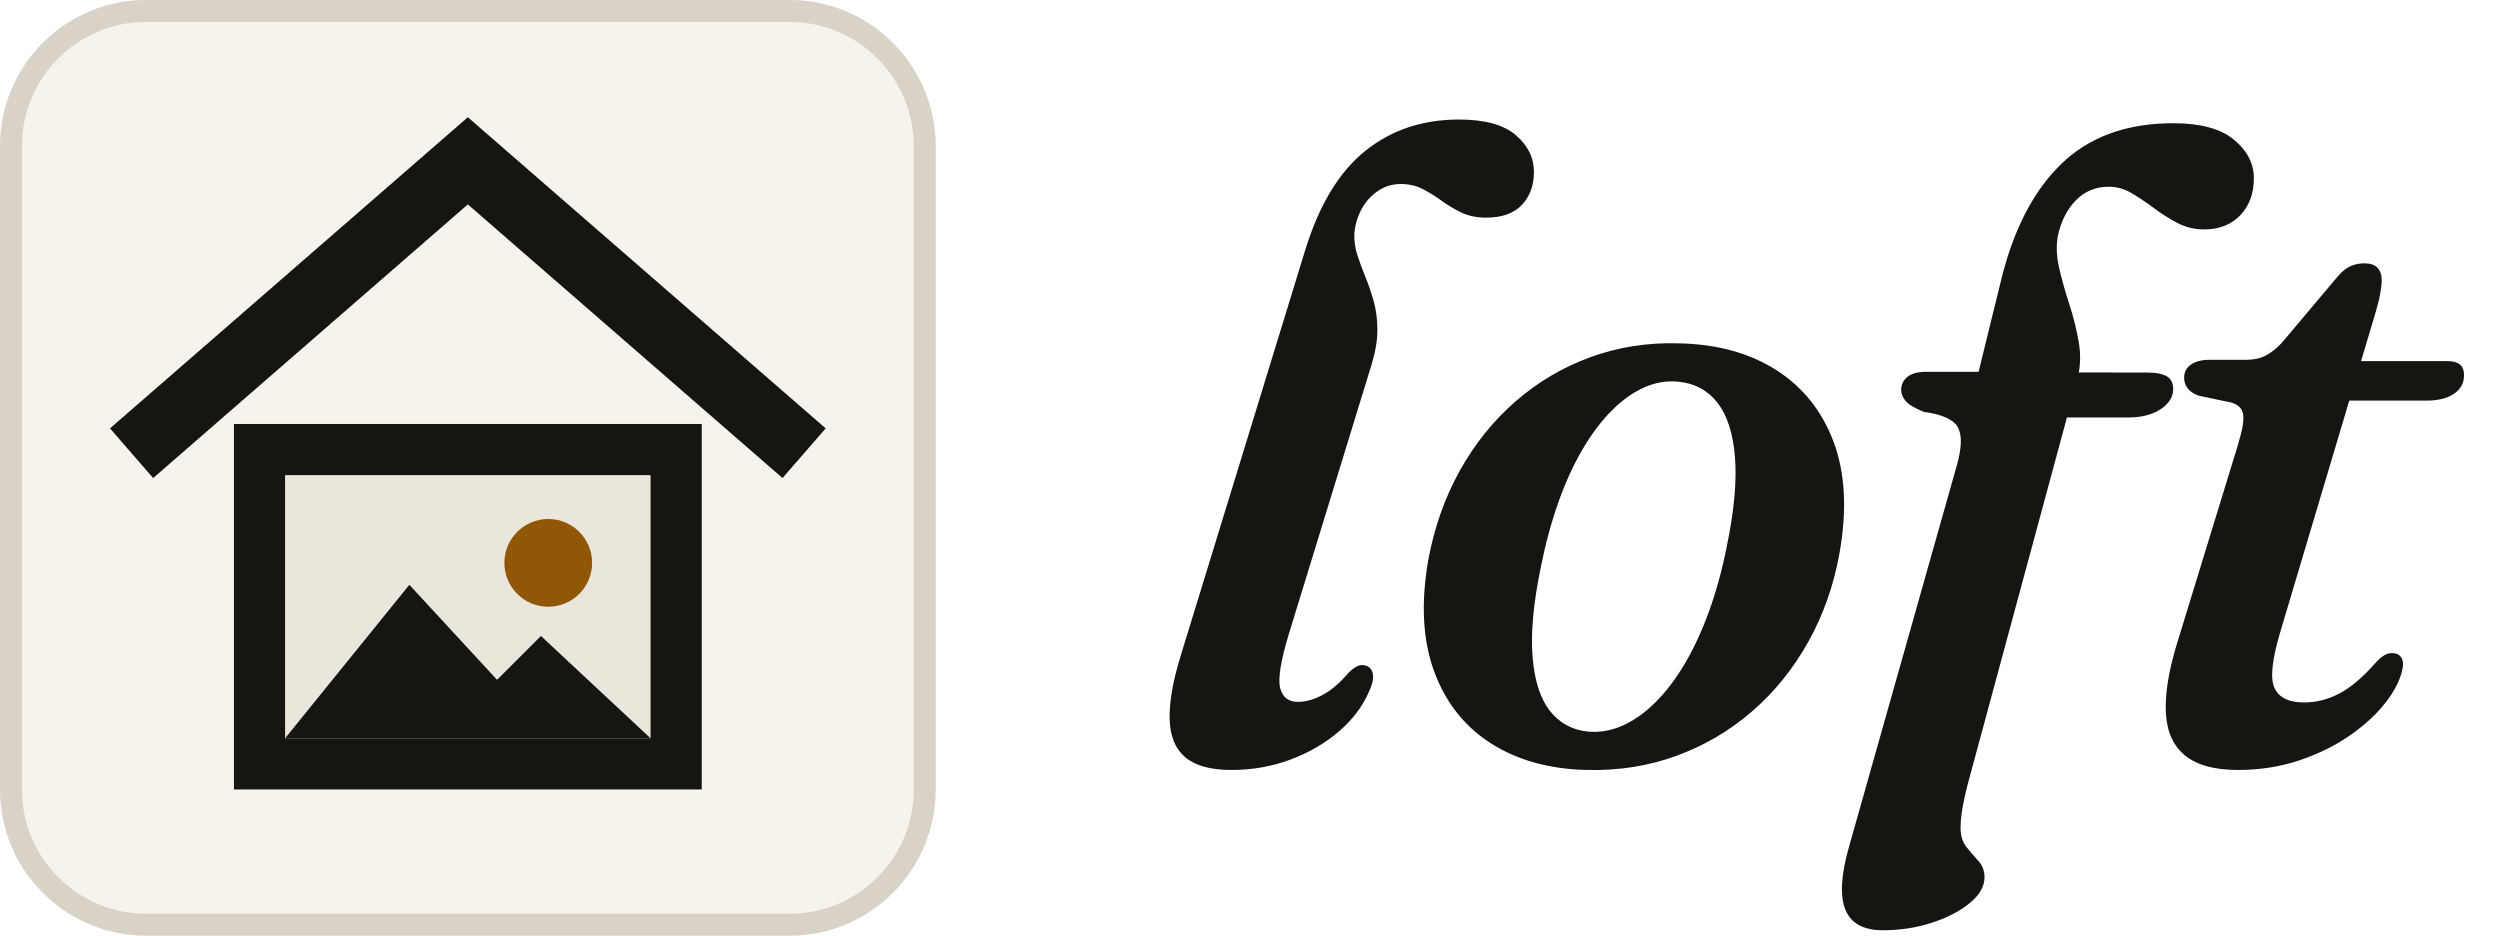
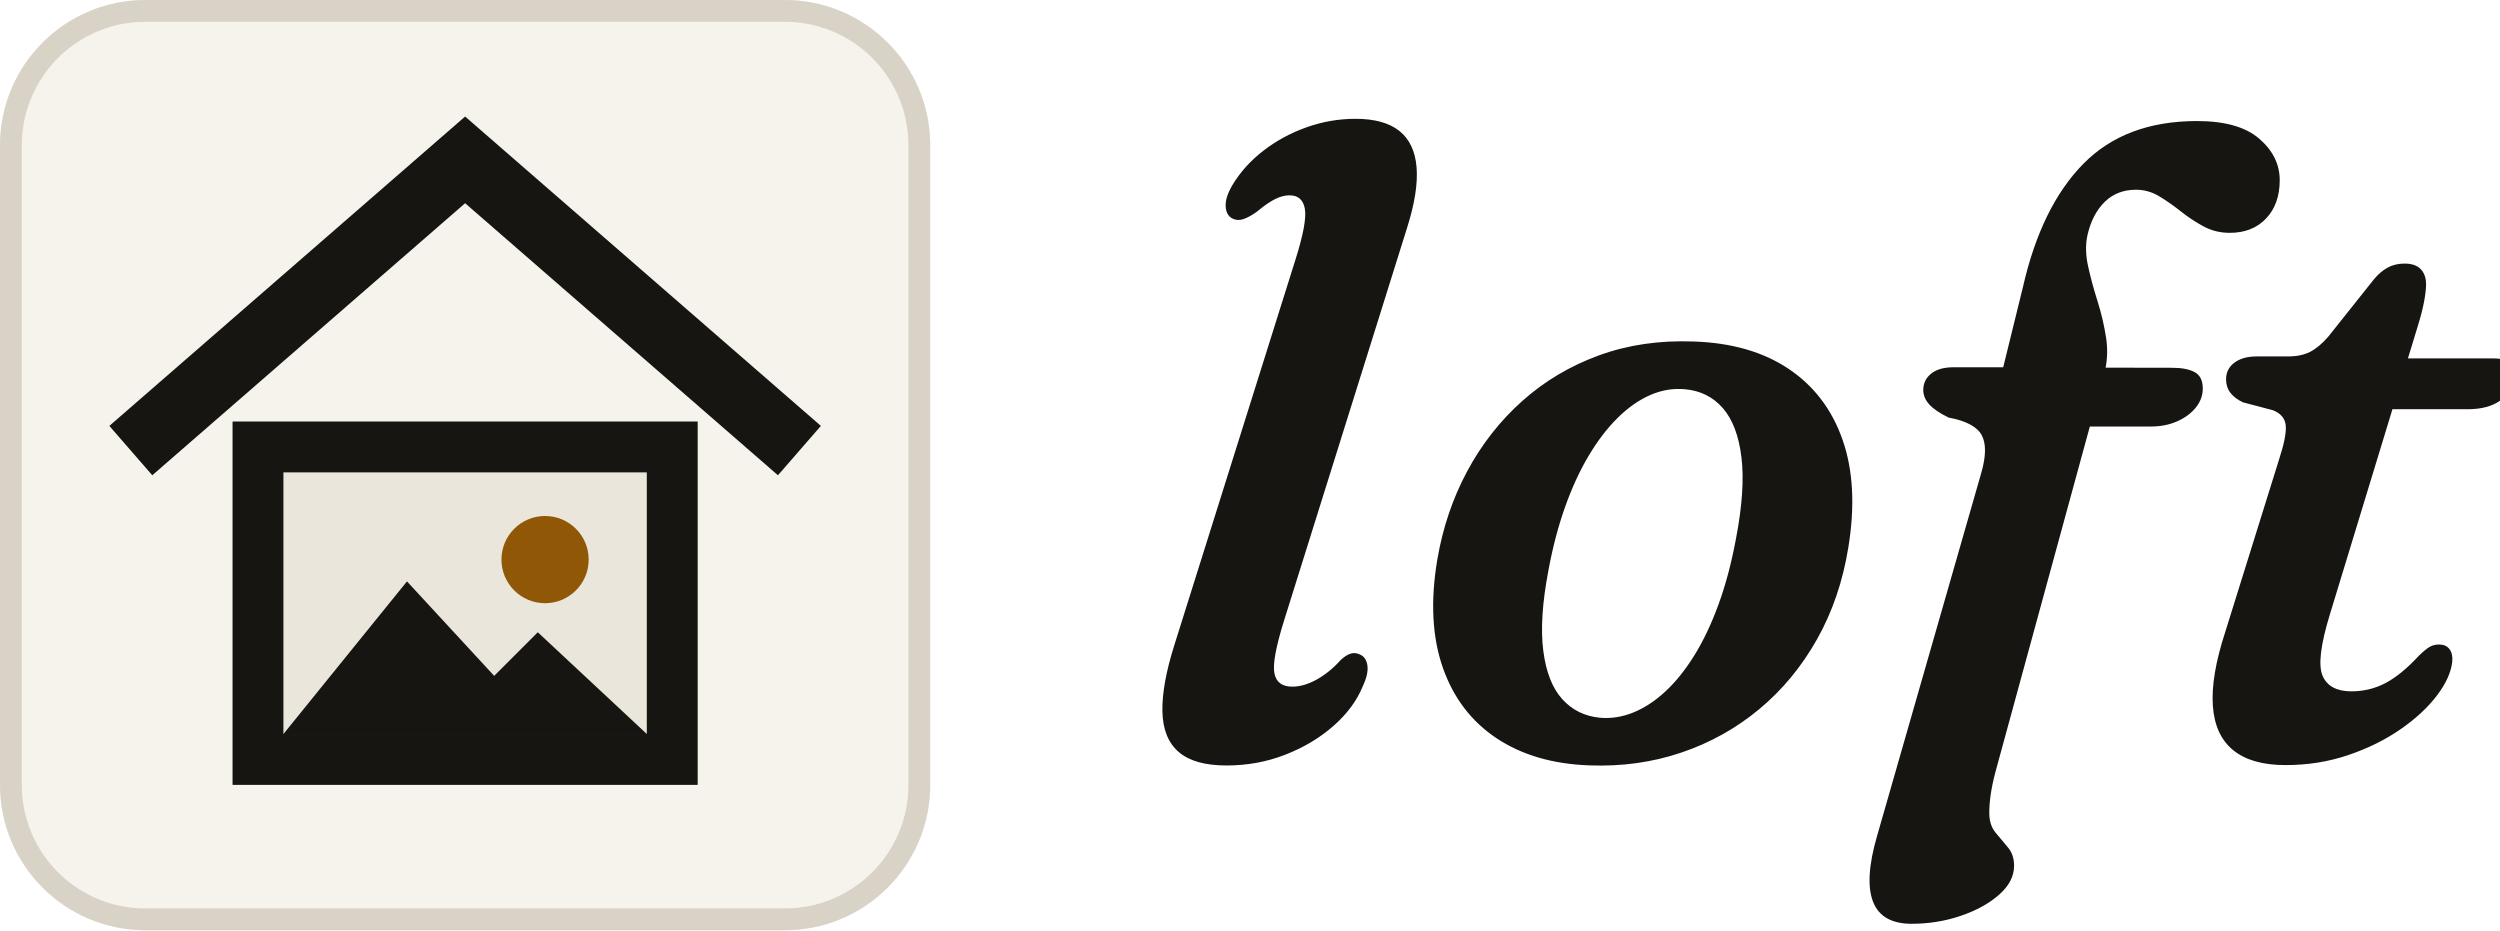
- <svg xmlns="http://www.w3.org/2000/svg" viewBox="0 0 171 64" width="171" height="64">
+ <svg xmlns="http://www.w3.org/2000/svg" viewBox="0 0 172 64" width="172" height="64">
  <rect width="64" height="64" rx="10" fill="#f6f3ec" />
  <rect x="0.75" y="0.75" width="62.5" height="62.5" rx="9.25" fill="none" stroke="#d9d3c7" stroke-width="1.5" />
  <path d="M9 31L32 11L55 31" fill="none" stroke="#171512" stroke-width="4.5" />
  <rect x="16" y="29" width="32" height="25" fill="#171512" />
  <rect x="19.5" y="32.5" width="25" height="18" fill="#ebe6db" />
  <circle cx="37.5" cy="38.5" r="3" fill="#8f5706" />
  <path d="M19.5 50.5L28 40L34 46.5L37 43.5L44.5 50.5Z" fill="#171512" />
-   <path transform="translate(77.74 52) scale(0.03045)" d="M724.525 -1439.237Q810.801 -1439.237 851.722 -1404.362Q892.643 -1369.487 892.643 -1321.488Q892.643 -1276.12 865.544 -1247.482Q838.446 -1218.844 785.578 -1218.844Q753.63 -1218.844 729.887 -1230.179Q706.143 -1241.515 685.439 -1256.6Q664.735 -1271.686 643.025 -1283.021Q621.314 -1294.357 593.433 -1294.357Q565.551 -1294.357 542.643 -1279.074Q519.736 -1263.791 505.782 -1238.488Q491.828 -1213.186 489.223 -1182.475Q488.354 -1158.607 495.979 -1134.936Q503.604 -1111.265 513.96 -1085.962Q524.315 -1060.659 532.539 -1031.679Q540.762 -1002.699 540.973 -967.758Q541.184 -932.817 528.355 -890.172L341.959 -283.144Q314.657 -192.775 322.676 -161.94Q330.696 -131.104 362.341 -131.104Q389.051 -131.104 418.374 -146.933Q447.696 -162.762 475.407 -195.697Q488.722 -208.841 497.952 -212.177Q507.183 -215.512 516.696 -211.907Q528.88 -207.499 530.985 -192.295Q533.09 -177.092 521.643 -152.895Q500.156 -103.592 453.807 -64.033Q407.459 -24.474 345.347 -1.316Q283.236 21.842 212.973 21.842Q143.604 21.842 109.874 -6.322Q76.144 -34.487 74.348 -91Q72.552 -147.513 98.368 -232.157L379.079 -1146.567Q426.039 -1298.54 513.887 -1368.889Q601.736 -1439.237 724.525 -1439.237ZM1217.815 -936.486Q1346.828 -933.92 1436.926 -876.493Q1527.024 -819.065 1565.952 -714.644Q1604.88 -610.224 1579.064 -465.224Q1559.485 -356.342 1508.768 -265.671Q1458.051 -175 1382.65 -109.77Q1307.249 -44.54 1213.117 -10.046Q1118.986 24.447 1012.144 21.842Q886.157 19.237 796.75 -37.48Q707.342 -94.197 668.723 -198.888Q630.105 -303.578 654.986 -448.17Q675.263 -558.802 725.723 -649.716Q776.184 -740.631 851.045 -805.861Q925.907 -871.091 1019.17 -905.289Q1112.433 -939.486 1217.815 -936.486ZM1012.709 -64.486Q1052.578 -60.578 1091.124 -77.519Q1129.67 -94.46 1165.282 -129.836Q1200.894 -165.211 1231.525 -216.889Q1262.157 -268.567 1286.262 -335.35Q1310.367 -402.134 1326.052 -481.239Q1350.775 -601.396 1344.216 -681.093Q1337.656 -760.79 1305.196 -802.705Q1272.736 -844.619 1218.17 -850.158Q1178.538 -854.329 1140.598 -837.553Q1102.657 -820.776 1067.433 -785.433Q1032.209 -750.091 1001.749 -698.248Q971.288 -646.406 947.453 -579.195Q923.617 -511.984 907.801 -432.221Q883.078 -311.971 889.565 -232.255Q896.052 -152.538 928.203 -111.334Q960.354 -70.131 1012.709 -64.486ZM1994.092 -769.962 2031.184 -871.263 2271.078 -870.829Q2298.723 -870.829 2313.63 -862.75Q2328.538 -854.671 2328.538 -833.369Q2328.538 -816.04 2315.65 -801.415Q2302.762 -786.791 2280.341 -778.376Q2257.92 -769.962 2228.171 -769.962ZM1717.592 -831.935Q1717.592 -849.763 1731.665 -861.165Q1745.737 -872.566 1774.315 -872.566H1891.5L1940.04 -1070.067Q1981.171 -1245.488 2075.901 -1338.211Q2170.631 -1430.934 2328.907 -1430.934Q2420.446 -1430.934 2465.13 -1393.941Q2509.814 -1356.948 2509.814 -1307.58Q2509.814 -1255.975 2479.268 -1224.172Q2448.722 -1192.37 2398.17 -1192.37Q2365.564 -1192.37 2337.854 -1207.008Q2310.143 -1221.646 2285.163 -1240.317Q2260.183 -1258.988 2235.585 -1273.626Q2210.986 -1288.264 2183.802 -1288.264Q2140.223 -1288.264 2110.526 -1258.218Q2080.828 -1228.172 2070.026 -1180.001Q2063.157 -1146.804 2072.184 -1107.074Q2081.21 -1067.343 2095.203 -1024.547Q2109.197 -981.751 2116.592 -938.488Q2123.986 -895.225 2112.921 -854.896L1866.473 56.027Q1858.775 86.12 1854.894 109.652Q1851.012 133.185 1851.012 152.054Q1851.012 178.593 1864.453 195.231Q1877.894 211.869 1891.334 226.613Q1904.775 241.356 1904.775 263.211Q1904.775 293.408 1871.847 320.658Q1838.92 347.908 1786.788 364.915Q1734.657 381.921 1676.512 381.921Q1610.986 381.921 1592.223 335.645Q1573.46 289.369 1600.105 195.435L1842.5 -661.988Q1859.303 -721.159 1845.059 -747.6Q1830.816 -774.041 1768.302 -782.554Q1737.421 -795.146 1727.507 -807.047Q1717.592 -818.948 1717.592 -831.935ZM2458.408 -803.619 2385.592 -818.961Q2369.237 -824.803 2361.191 -835.336Q2353.145 -845.869 2353.145 -859.29Q2353.145 -878.052 2368.552 -888.769Q2383.96 -899.486 2410.17 -899.486H2493.657Q2518.157 -899.486 2536.868 -909.269Q2555.578 -919.052 2572.933 -938.012L2699.132 -1087.842Q2713.052 -1103.868 2727.473 -1110.058Q2741.894 -1116.249 2758.184 -1116.249Q2777.749 -1116.249 2787.381 -1106.335Q2797.012 -1096.42 2797.012 -1078.46Q2797.012 -1067.644 2793.841 -1049.217Q2790.67 -1030.79 2783.46 -1006.658L2569.762 -290.275Q2541.052 -194.92 2556.176 -162.361Q2571.301 -129.802 2622.143 -129.802Q2663.893 -129.802 2702.097 -150.006Q2740.301 -170.21 2781.998 -217.526Q2794.38 -231.104 2803.024 -235.96Q2811.669 -240.815 2821.116 -240.683Q2833.3 -240.618 2839.998 -232.144Q2846.695 -223.67 2844.3 -208.591Q2838.234 -172.197 2807.635 -132.032Q2777.037 -91.868 2727.346 -56.947Q2677.656 -22.026 2613.097 -0.092Q2548.538 21.842 2473.985 21.842Q2396.473 21.842 2356.585 -9.566Q2316.697 -40.973 2312.414 -103.013Q2308.131 -165.052 2335.815 -257.736L2474.039 -708.357Q2489.289 -758.04 2485.572 -777.659Q2481.855 -797.277 2458.408 -803.619ZM2659.092 -807.803 2688.131 -896.447H2946.262Q2981.946 -896.447 2981.946 -865.066Q2981.946 -838.356 2959.209 -823.079Q2936.472 -807.803 2897.71 -807.803Z" fill="#171512" />
+   <path transform="translate(77.74 52) scale(0.03045)" d="M626 -1192.46 348.01 -304.93Q320.37 -216.19 326.45 -186.23Q332.53 -156.27 366.78 -156.27Q393.04 -156.27 422.27 -172.5Q451.5 -188.73 476.72 -217.08Q489.72 -228.65 499.67 -231.2Q509.62 -233.75 519.96 -228.78Q533.78 -222.75 536.53 -204.17Q539.28 -185.59 526.28 -157.58Q506.36 -108.54 460.05 -67.76Q413.74 -26.98 351.12 -2.57Q288.5 21.84 218.22 21.84Q145.47 21.84 110.08 -8.74Q74.68 -39.32 73.35 -100.19Q72.03 -161.07 100.68 -251.29L373.42 -1119.3Q400.55 -1204.69 395.28 -1235.54Q390 -1266.4 360.51 -1266.4Q344.94 -1266.4 327.81 -1257.83Q310.68 -1249.26 286.21 -1228.97Q268.93 -1216.67 255.71 -1212.47Q242.5 -1208.28 231.26 -1214.15Q217.28 -1221.58 216.28 -1241.75Q215.27 -1261.92 231.43 -1289.38Q257.66 -1333.2 301.1 -1366.9Q344.55 -1400.6 398.56 -1419.93Q452.57 -1439.27 509.8 -1439.27Q574.41 -1439.27 608.82 -1411.81Q643.23 -1384.34 647.65 -1329.45Q652.08 -1274.57 626 -1192.46ZM1273.31 -936.12Q1402.29 -932.01 1488.37 -874.23Q1574.44 -816.44 1610.26 -713.68Q1646.08 -610.91 1623.22 -471.21Q1604.73 -356.33 1552.49 -263.45Q1500.25 -170.57 1421.9 -105.46Q1343.54 -40.35 1245.81 -7.3Q1148.08 25.75 1038.36 21.62Q914.09 17.28 828.42 -39.66Q742.76 -96.6 706.84 -199.5Q670.92 -302.39 694.4 -442.91Q712.71 -550.95 761.81 -642.6Q810.91 -734.25 886.35 -801.63Q961.8 -869.01 1059.59 -904.73Q1157.39 -940.44 1273.31 -936.12ZM1062.3 -86Q1099.49 -82.74 1136.94 -97.74Q1174.39 -112.73 1209.52 -145.16Q1244.66 -177.6 1275.31 -227.04Q1305.97 -276.48 1330.12 -342.85Q1354.28 -409.22 1369.48 -491.53Q1390.52 -601.54 1381.66 -674.52Q1372.79 -747.51 1339.57 -785.64Q1306.36 -823.77 1253.52 -828.28Q1213.66 -831.88 1175.21 -815Q1136.76 -798.12 1101.37 -762.97Q1065.98 -727.82 1035.81 -676.89Q1005.64 -625.95 982.61 -560.69Q959.58 -495.42 945.44 -418.46Q924.64 -309.21 933.95 -237.08Q943.26 -164.96 976.94 -127.87Q1010.62 -90.78 1062.3 -86ZM2074.3 -744.05 2118.62 -877.2 2354.45 -876.76Q2387.69 -876.76 2405.85 -866.77Q2424.02 -856.78 2424.02 -829.83Q2424.02 -806.34 2408.18 -786.78Q2392.34 -767.22 2365.94 -755.64Q2339.54 -744.05 2306.97 -744.05ZM1792.47 -826.53Q1792.47 -849.28 1810.42 -863.6Q1828.37 -877.91 1860.64 -877.91H1973.08L2017.71 -1059.25Q2058.95 -1240.74 2154.02 -1337.48Q2249.08 -1434.22 2410.96 -1434.22Q2505.42 -1434.22 2551.63 -1394.31Q2597.85 -1354.4 2597.85 -1300.57Q2597.85 -1246.56 2567.09 -1214.1Q2536.33 -1181.63 2485.09 -1181.63Q2452.43 -1181.63 2425.35 -1196.38Q2398.28 -1211.13 2374.11 -1230.33Q2349.95 -1249.52 2325.51 -1264.27Q2301.07 -1279.02 2273.07 -1279.02Q2230.41 -1279.02 2202.39 -1251.53Q2174.37 -1224.03 2163.53 -1176.71Q2156.46 -1144.62 2164.78 -1106.65Q2173.09 -1068.68 2186.04 -1027.8Q2198.99 -986.93 2205.54 -944.57Q2212.08 -902.21 2200.82 -861.06L1955.37 37.05Q1948.08 64.93 1944.86 87.35Q1941.64 109.76 1941.64 129.13Q1941.64 156.2 1955.65 173.33Q1969.66 190.46 1983.66 206.84Q1997.66 223.22 1997.66 248.49Q1997.66 283.82 1963.99 313.64Q1930.32 343.46 1877.34 361.49Q1824.36 379.52 1766.25 379.52Q1698.16 379.52 1678.85 329.35Q1659.53 279.18 1688.2 180.71L1923.22 -638.13Q1940.07 -696.05 1924.44 -724.64Q1908.8 -753.22 1849.81 -764.22Q1819.1 -779.19 1805.79 -794.18Q1792.47 -809.16 1792.47 -826.53ZM2582.62 -780.81 2514.97 -798.62Q2496.32 -807.36 2486.47 -820.17Q2476.61 -832.99 2476.61 -850.69Q2476.61 -874.19 2495.47 -888.29Q2514.34 -902.39 2545.69 -902.39H2616.87Q2645.86 -902.39 2666.17 -912.59Q2686.48 -922.8 2707.39 -946.86L2810.16 -1075.95Q2824.53 -1093.55 2841.29 -1102.87Q2858.04 -1112.19 2880.07 -1112.19Q2904.19 -1112.19 2916.35 -1099.67Q2928.51 -1087.16 2928.51 -1065.51Q2928.51 -1050.37 2924.16 -1027Q2919.82 -1003.63 2910.71 -973.88L2711.01 -318.92Q2679.59 -216.32 2694.67 -181Q2709.74 -145.68 2759.95 -145.68Q2801.45 -145.68 2837 -164.45Q2872.55 -183.22 2912.22 -226.05Q2928.07 -241.59 2937.58 -246.66Q2947.09 -251.73 2958.62 -251.5Q2973.61 -251.33 2981.41 -241.04Q2989.22 -230.75 2987.76 -213.39Q2984.1 -177.1 2953.1 -136.29Q2922.11 -95.47 2870.49 -59.77Q2818.87 -24.07 2752.38 -1.55Q2685.89 20.97 2610.9 20.97Q2534.09 20.97 2492.68 -12.8Q2451.27 -46.57 2446.74 -113.39Q2442.22 -180.2 2474.76 -279.8L2595.53 -666.91Q2613.63 -721.85 2611.5 -746.01Q2609.36 -770.17 2582.62 -780.81ZM2778.94 -783.11 2815.93 -897.91H3083.05Q3124.84 -897.91 3124.84 -858.64Q3124.84 -823.55 3097.12 -803.33Q3069.41 -783.11 3022.77 -783.11Z" fill="#171512" />
</svg>
